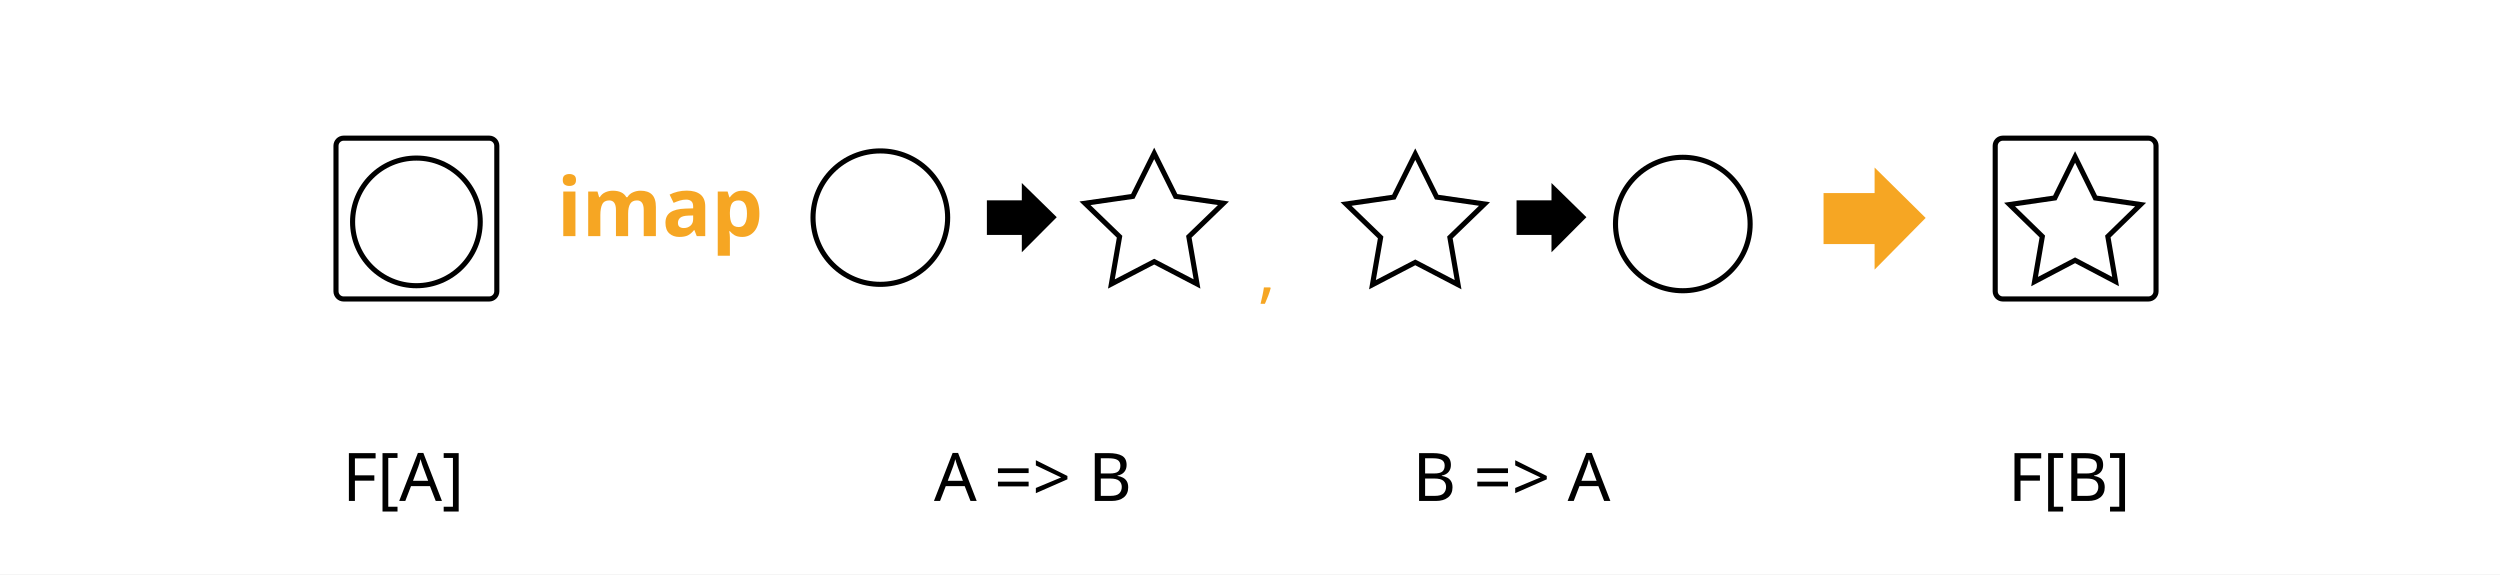
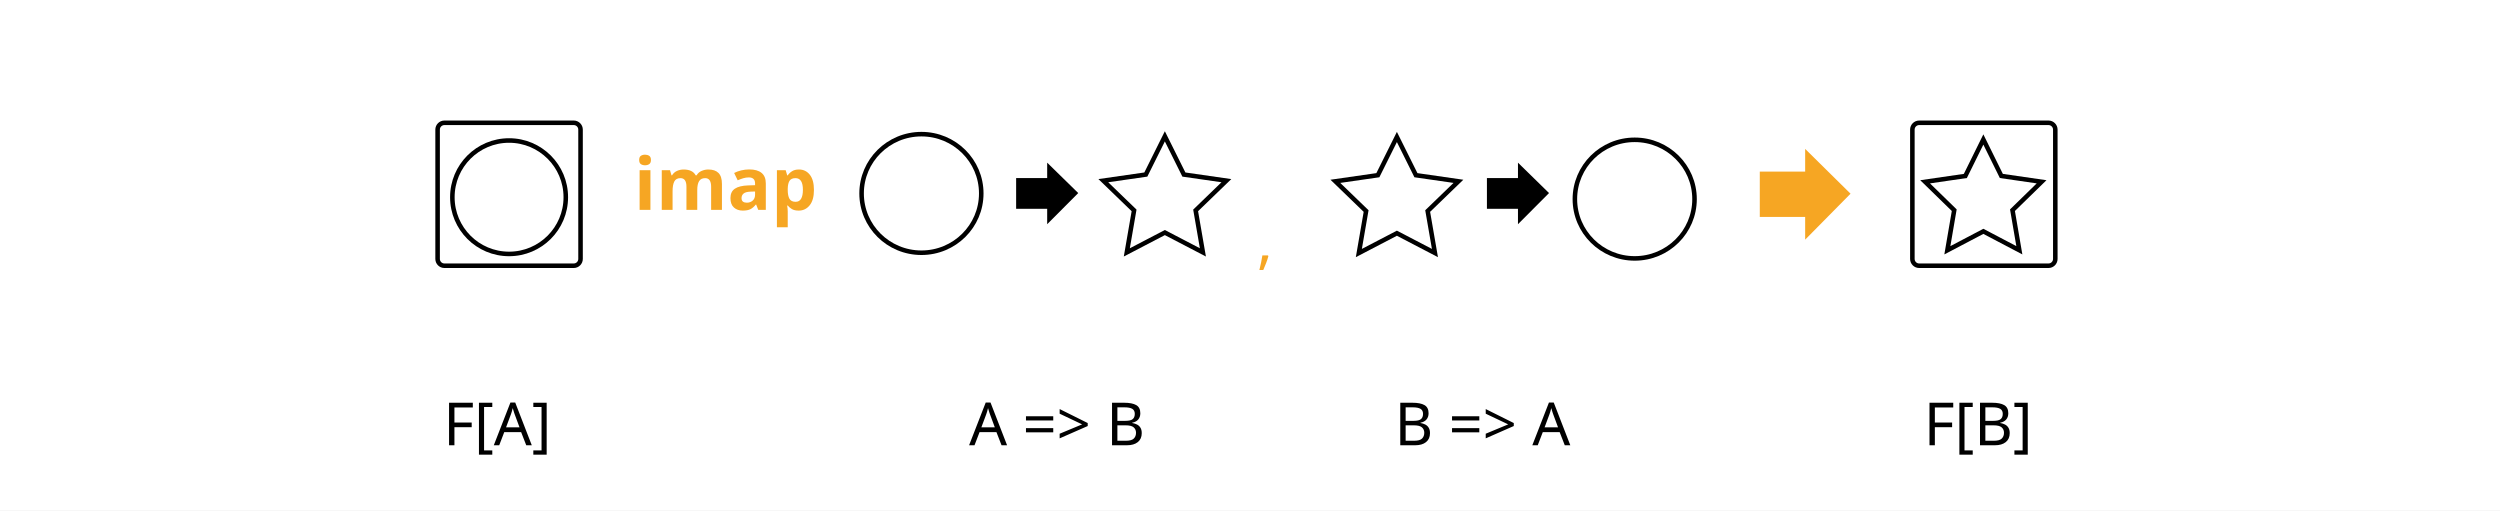
- <svg xmlns="http://www.w3.org/2000/svg" xmlns:xlink="http://www.w3.org/1999/xlink" width="1567px" height="360px" viewBox="0 0 1567 360" version="1.1">
+ <svg xmlns="http://www.w3.org/2000/svg" xmlns:xlink="http://www.w3.org/1999/xlink" width="1763px" height="360px" viewBox="0 0 1763 360" version="1.1">
  <defs>
    <ellipse id="path-1" cx="43.792" cy="44.415" rx="43.792" ry="43.415" />
    <mask id="mask-2" maskContentUnits="userSpaceOnUse" maskUnits="objectBoundingBox" x="0" y="0" width="87.585" height="86.829" fill="white">
      <use xlink:href="#path-1" />
    </mask>
    <polygon id="path-3" points="215.456 73.805 186.498 88.898 192.029 56.931 168.601 34.291 200.977 29.627 215.456 0.543 229.935 29.627 262.312 34.291 238.884 56.931 244.414 88.898" />
    <mask id="mask-4" maskContentUnits="userSpaceOnUse" maskUnits="objectBoundingBox" x="0" y="0" width="93.711" height="88.355" fill="white">
      <use xlink:href="#path-3" />
    </mask>
    <polygon id="path-5" points="110.576 33.561 132.472 33.561 132.472 22.707 154.368 44.142 132.472 66.122 132.472 55.268 110.576 55.268" />
    <mask id="mask-6" maskContentUnits="userSpaceOnUse" maskUnits="objectBoundingBox" x="0" y="0" width="43.792" height="43.415" fill="white">
      <use xlink:href="#path-5" />
    </mask>
    <ellipse id="path-7" cx="214.792" cy="47.415" rx="43.792" ry="43.415" />
    <mask id="mask-8" maskContentUnits="userSpaceOnUse" maskUnits="objectBoundingBox" x="0" y="0" width="87.585" height="86.829" fill="white">
      <use xlink:href="#path-7" />
    </mask>
    <polygon id="path-9" points="47.089 73.262 18.131 88.355 23.662 56.388 0.234 33.749 32.61 29.085 47.089 6.32383035e-15 61.568 29.085 93.944 33.749 70.517 56.388 76.047 88.355" />
    <mask id="mask-10" maskContentUnits="userSpaceOnUse" maskUnits="objectBoundingBox" x="0" y="0" width="93.711" height="88.355" fill="white">
      <use xlink:href="#path-9" />
    </mask>
    <polygon id="path-11" points="110.576 32.561 132.472 32.561 132.472 21.707 154.368 43.142 132.472 65.122 132.472 54.268 110.576 54.268" />
    <mask id="mask-12" maskContentUnits="userSpaceOnUse" maskUnits="objectBoundingBox" x="0" y="0" width="43.792" height="43.415" fill="white">
      <use xlink:href="#path-11" />
    </mask>
    <polygon id="path-13" points="44.509 70.2 17.001 84.662 22.255 54.031 -1.15019105e-13 32.338 30.755 27.869 44.509 0 58.264 27.869 89.019 32.338 66.764 54.031 72.018 84.662" />
    <mask id="mask-14" maskContentUnits="userSpaceOnUse" maskUnits="objectBoundingBox" x="0" y="0" width="89.019" height="84.662" fill="white">
      <use xlink:href="#path-13" />
    </mask>
    <rect id="path-15" x="0" y="0" width="104" height="104" rx="6.4" />
    <mask id="mask-16" maskContentUnits="userSpaceOnUse" maskUnits="objectBoundingBox" x="0" y="0" width="104" height="104" fill="white">
      <use xlink:href="#path-15" />
    </mask>
    <ellipse id="path-17" cx="41.6" cy="41.6" rx="41.6" ry="41.6" />
    <mask id="mask-18" maskContentUnits="userSpaceOnUse" maskUnits="objectBoundingBox" x="0" y="0" width="83.2" height="83.2" fill="white">
      <use xlink:href="#path-17" />
    </mask>
    <rect id="path-19" x="0" y="0" width="104" height="104" rx="6.4" />
    <mask id="mask-20" maskContentUnits="userSpaceOnUse" maskUnits="objectBoundingBox" x="0" y="0" width="104" height="104" fill="white">
      <use xlink:href="#path-19" />
    </mask>
  </defs>
  <g id="Page-1" stroke="none" stroke-width="1" fill="none" fill-rule="evenodd">
    <g id="generic-imap">
-       <rect id="Background" fill="#FFFFFF" x="0" y="0" width="1567" height="360" />
-       <g id="Group-7" transform="translate(508, 92)" stroke="#000000" stroke-width="6.4">
+       <rect id="Background" fill="#FFFFFF" x="0" y="0" width="1763" height="360" />
+       <g id="Group-7" transform="translate(606, 92)" stroke="#000000" stroke-width="6.4">
        <use id="Oval-1" mask="url(#mask-2)" fill="#FFFFFF" xlink:href="#path-1" />
        <use id="Star-1" mask="url(#mask-4)" fill="#FFFFFF" xlink:href="#path-3" />
        <use id="Path-1" mask="url(#mask-6)" fill="#000000" xlink:href="#path-5" />
      </g>
-       <g id="Group-7" transform="translate(840, 93)" stroke="#000000" stroke-width="6.4">
+       <g id="Group-7" transform="translate(938, 93)" stroke="#000000" stroke-width="6.4">
        <use id="Oval-1" mask="url(#mask-8)" fill="#FFFFFF" xlink:href="#path-7" />
        <use id="Star-1" mask="url(#mask-10)" fill="#FFFFFF" xlink:href="#path-9" />
        <use id="Path-1" mask="url(#mask-12)" fill="#000000" xlink:href="#path-11" />
      </g>
-       <polygon id="Path-1" fill="#F6A623" points="1143 121 1175 121 1175 105 1207 136.598 1175 169 1175 153 1143 153" />
+       <polygon id="Path-1" fill="#F6A623" points="1241 121 1273 121 1273 105 1305 136.598 1273 169 1273 153 1241 153" />
      <text id="F[A]" font-family="FiraMono-Regular, Fira Mono" font-size="42" font-weight="normal" fill="#000000">
-         <tspan x="214.6" y="314">F[A]</tspan>
+         <tspan x="312.6" y="314">F[A]</tspan>
      </text>
      <text id="F[B]" font-family="FiraMono-Regular, Fira Mono" font-size="42" font-weight="normal" fill="#000000">
-         <tspan x="1258.6" y="314">F[B]</tspan>
+         <tspan x="1356.6" y="314">F[B]</tspan>
      </text>
      <text id="A-=&gt;-B" font-family="FiraMono-Regular, Fira Mono" font-size="42" font-weight="normal" fill="#000000">
-         <tspan x="585.4" y="314">A =&gt; B</tspan>
+         <tspan x="683.4" y="314">A =&gt; B</tspan>
      </text>
      <text id="," font-family="FiraMono-Regular, Fira Mono" font-size="42" font-weight="normal" fill="#F6A623">
-         <tspan x="788.4" y="185">,</tspan>
+         <tspan x="886.4" y="185">,</tspan>
      </text>
      <text id="B-=&gt;-A" font-family="FiraMono-Regular, Fira Mono" font-size="42" font-weight="normal" fill="#000000">
-         <tspan x="885.4" y="314">B =&gt; A</tspan>
+         <tspan x="983.4" y="314">B =&gt; A</tspan>
      </text>
-       <g id="Group-9" transform="translate(1249, 85)" stroke="#000000" stroke-width="6.4">
+       <g id="Group-9" transform="translate(1347, 85)" stroke="#000000" stroke-width="6.4">
        <g id="Group" transform="translate(7.15, 9.75)" fill="#FFFFFF">
          <use id="Star-1" mask="url(#mask-14)" xlink:href="#path-13" />
        </g>
        <use id="Rectangle-1" mask="url(#mask-16)" xlink:href="#path-15" />
      </g>
-       <g id="Group-8" transform="translate(209, 85)" stroke="#000000" stroke-width="6.4">
+       <g id="Group-8" transform="translate(307, 85)" stroke="#000000" stroke-width="6.4">
        <g id="Group-2" transform="translate(10.4, 12.48)" fill="#FFFFFF">
          <use id="Oval-1" mask="url(#mask-18)" xlink:href="#path-17" />
        </g>
        <use id="Rectangle-1" mask="url(#mask-20)" xlink:href="#path-19" />
      </g>
      <text id="imap" font-family="FiraMono-Bold, Fira Mono" font-size="51.2" font-weight="bold" fill="#F6A623">
-         <tspan x="349.06" y="148">imap</tspan>
+         <tspan x="447.06" y="148">imap</tspan>
      </text>
    </g>
  </g>
</svg>
